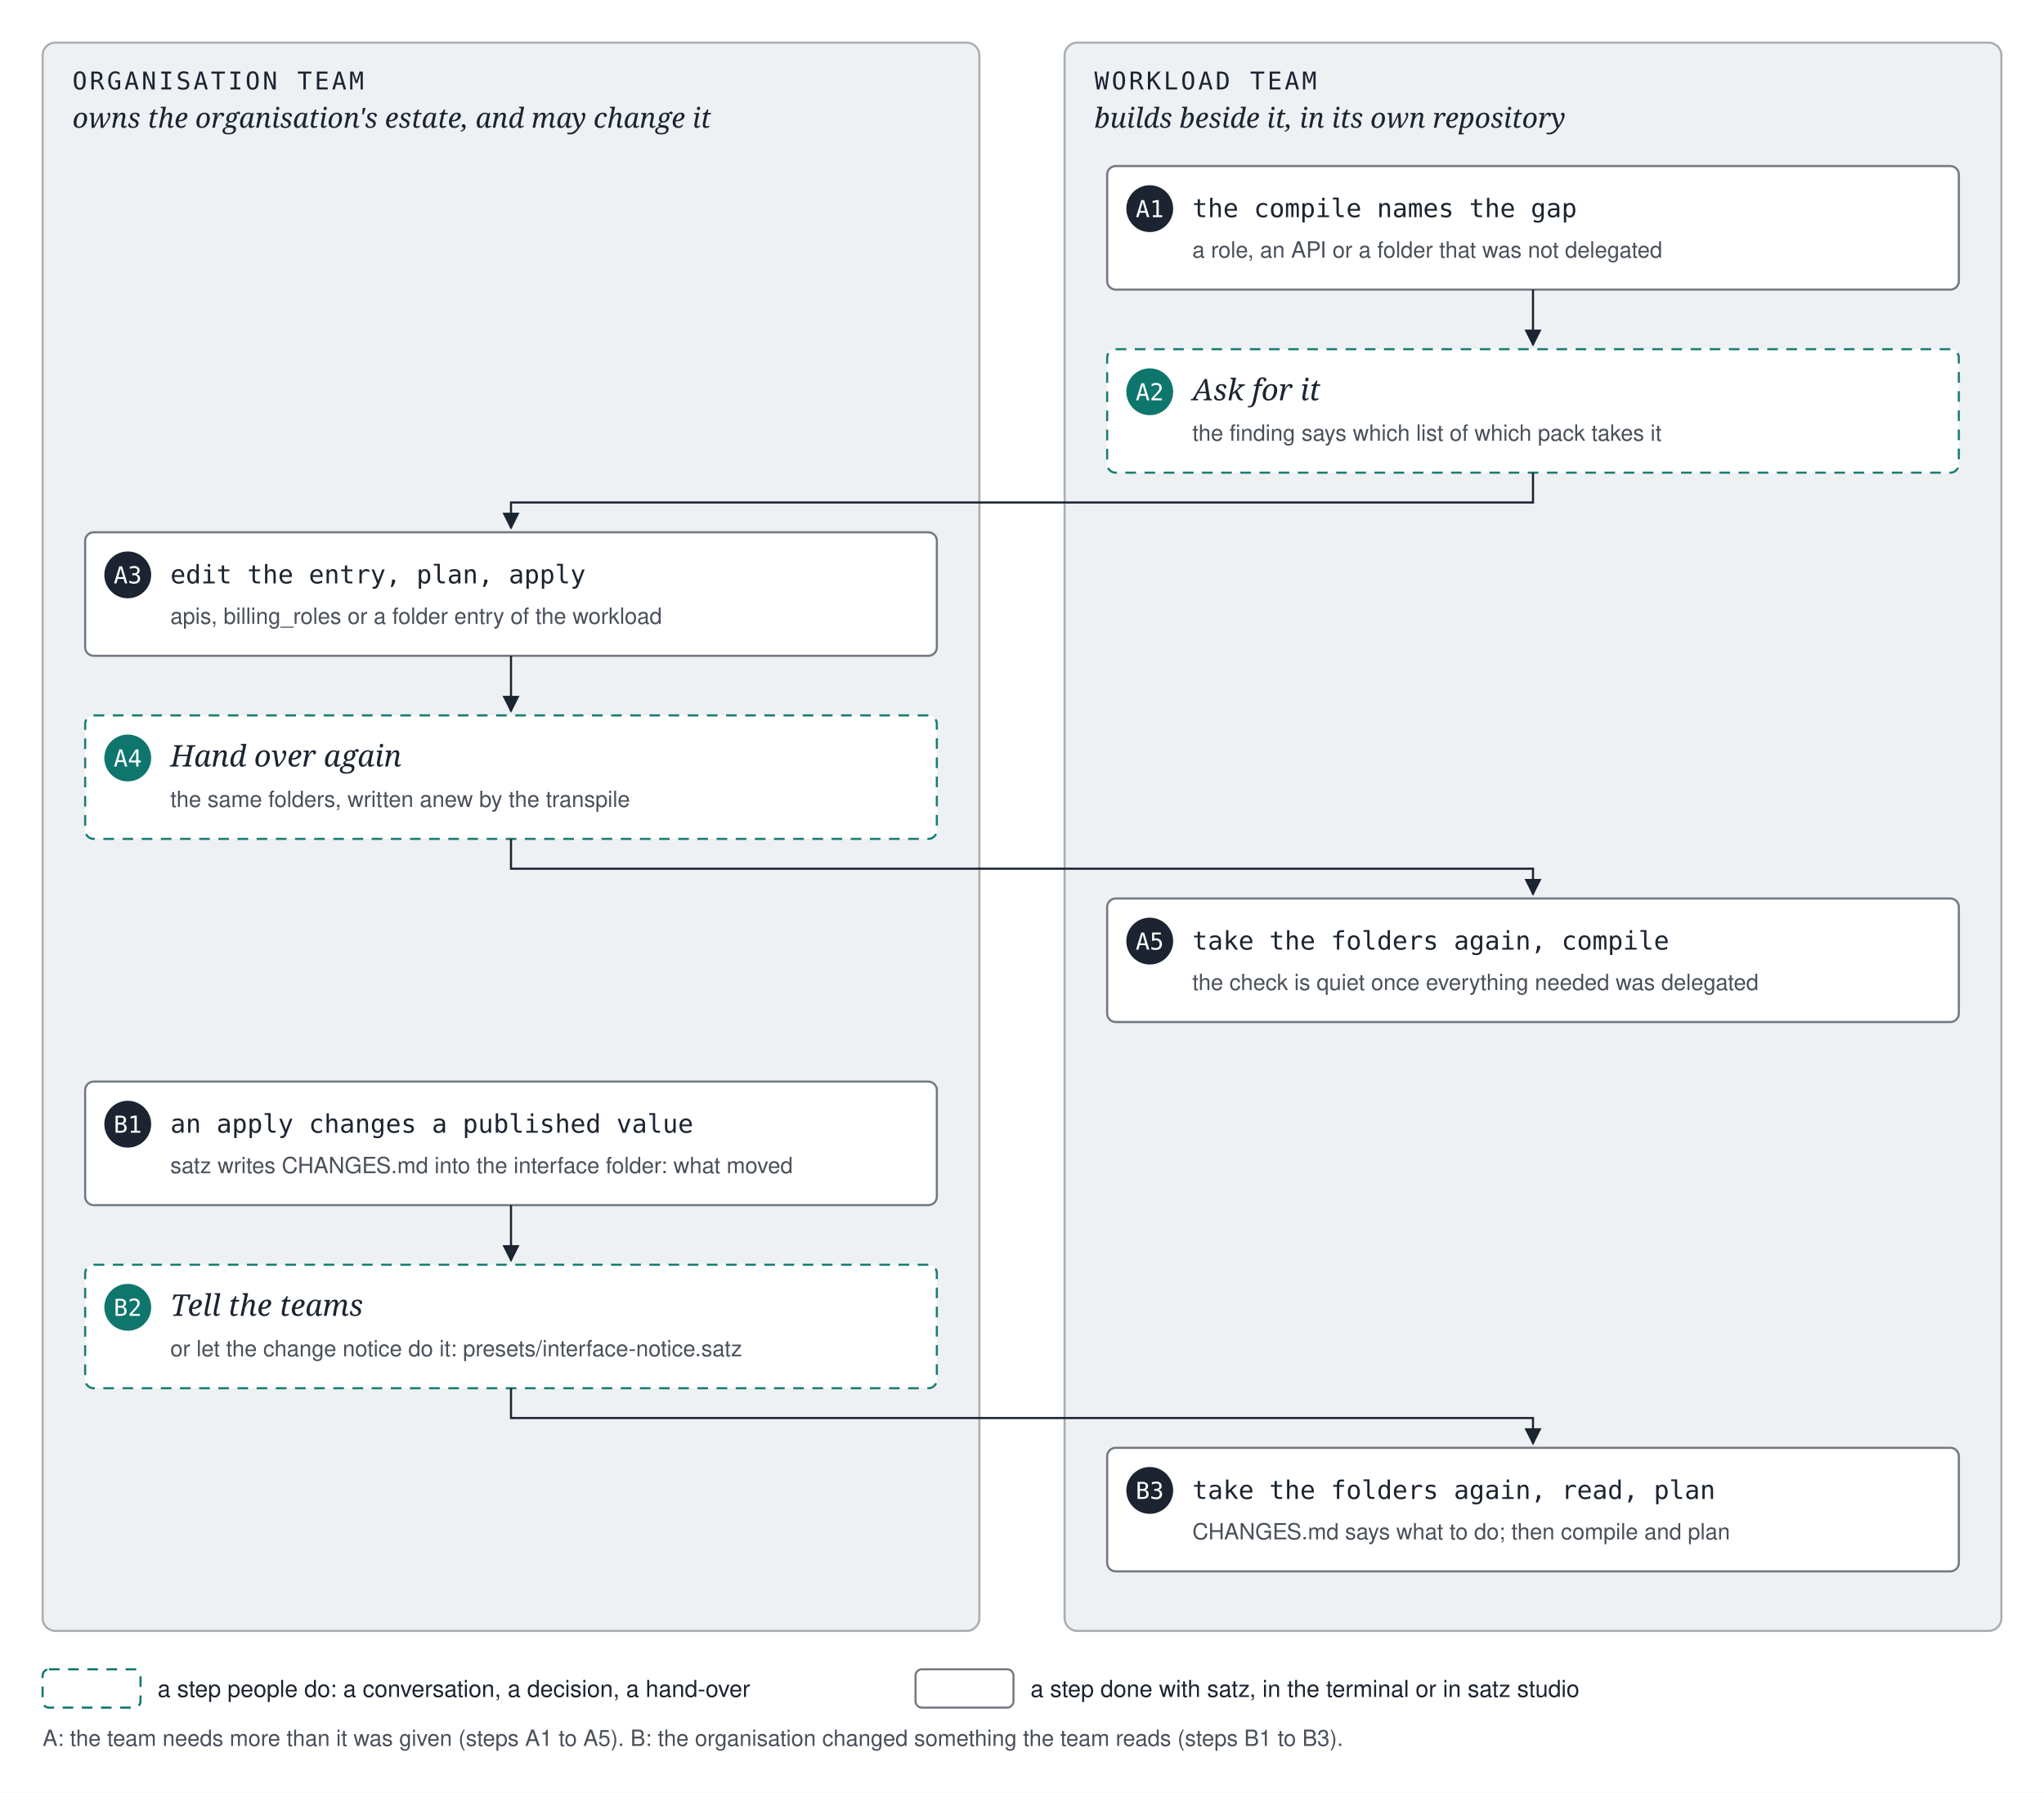
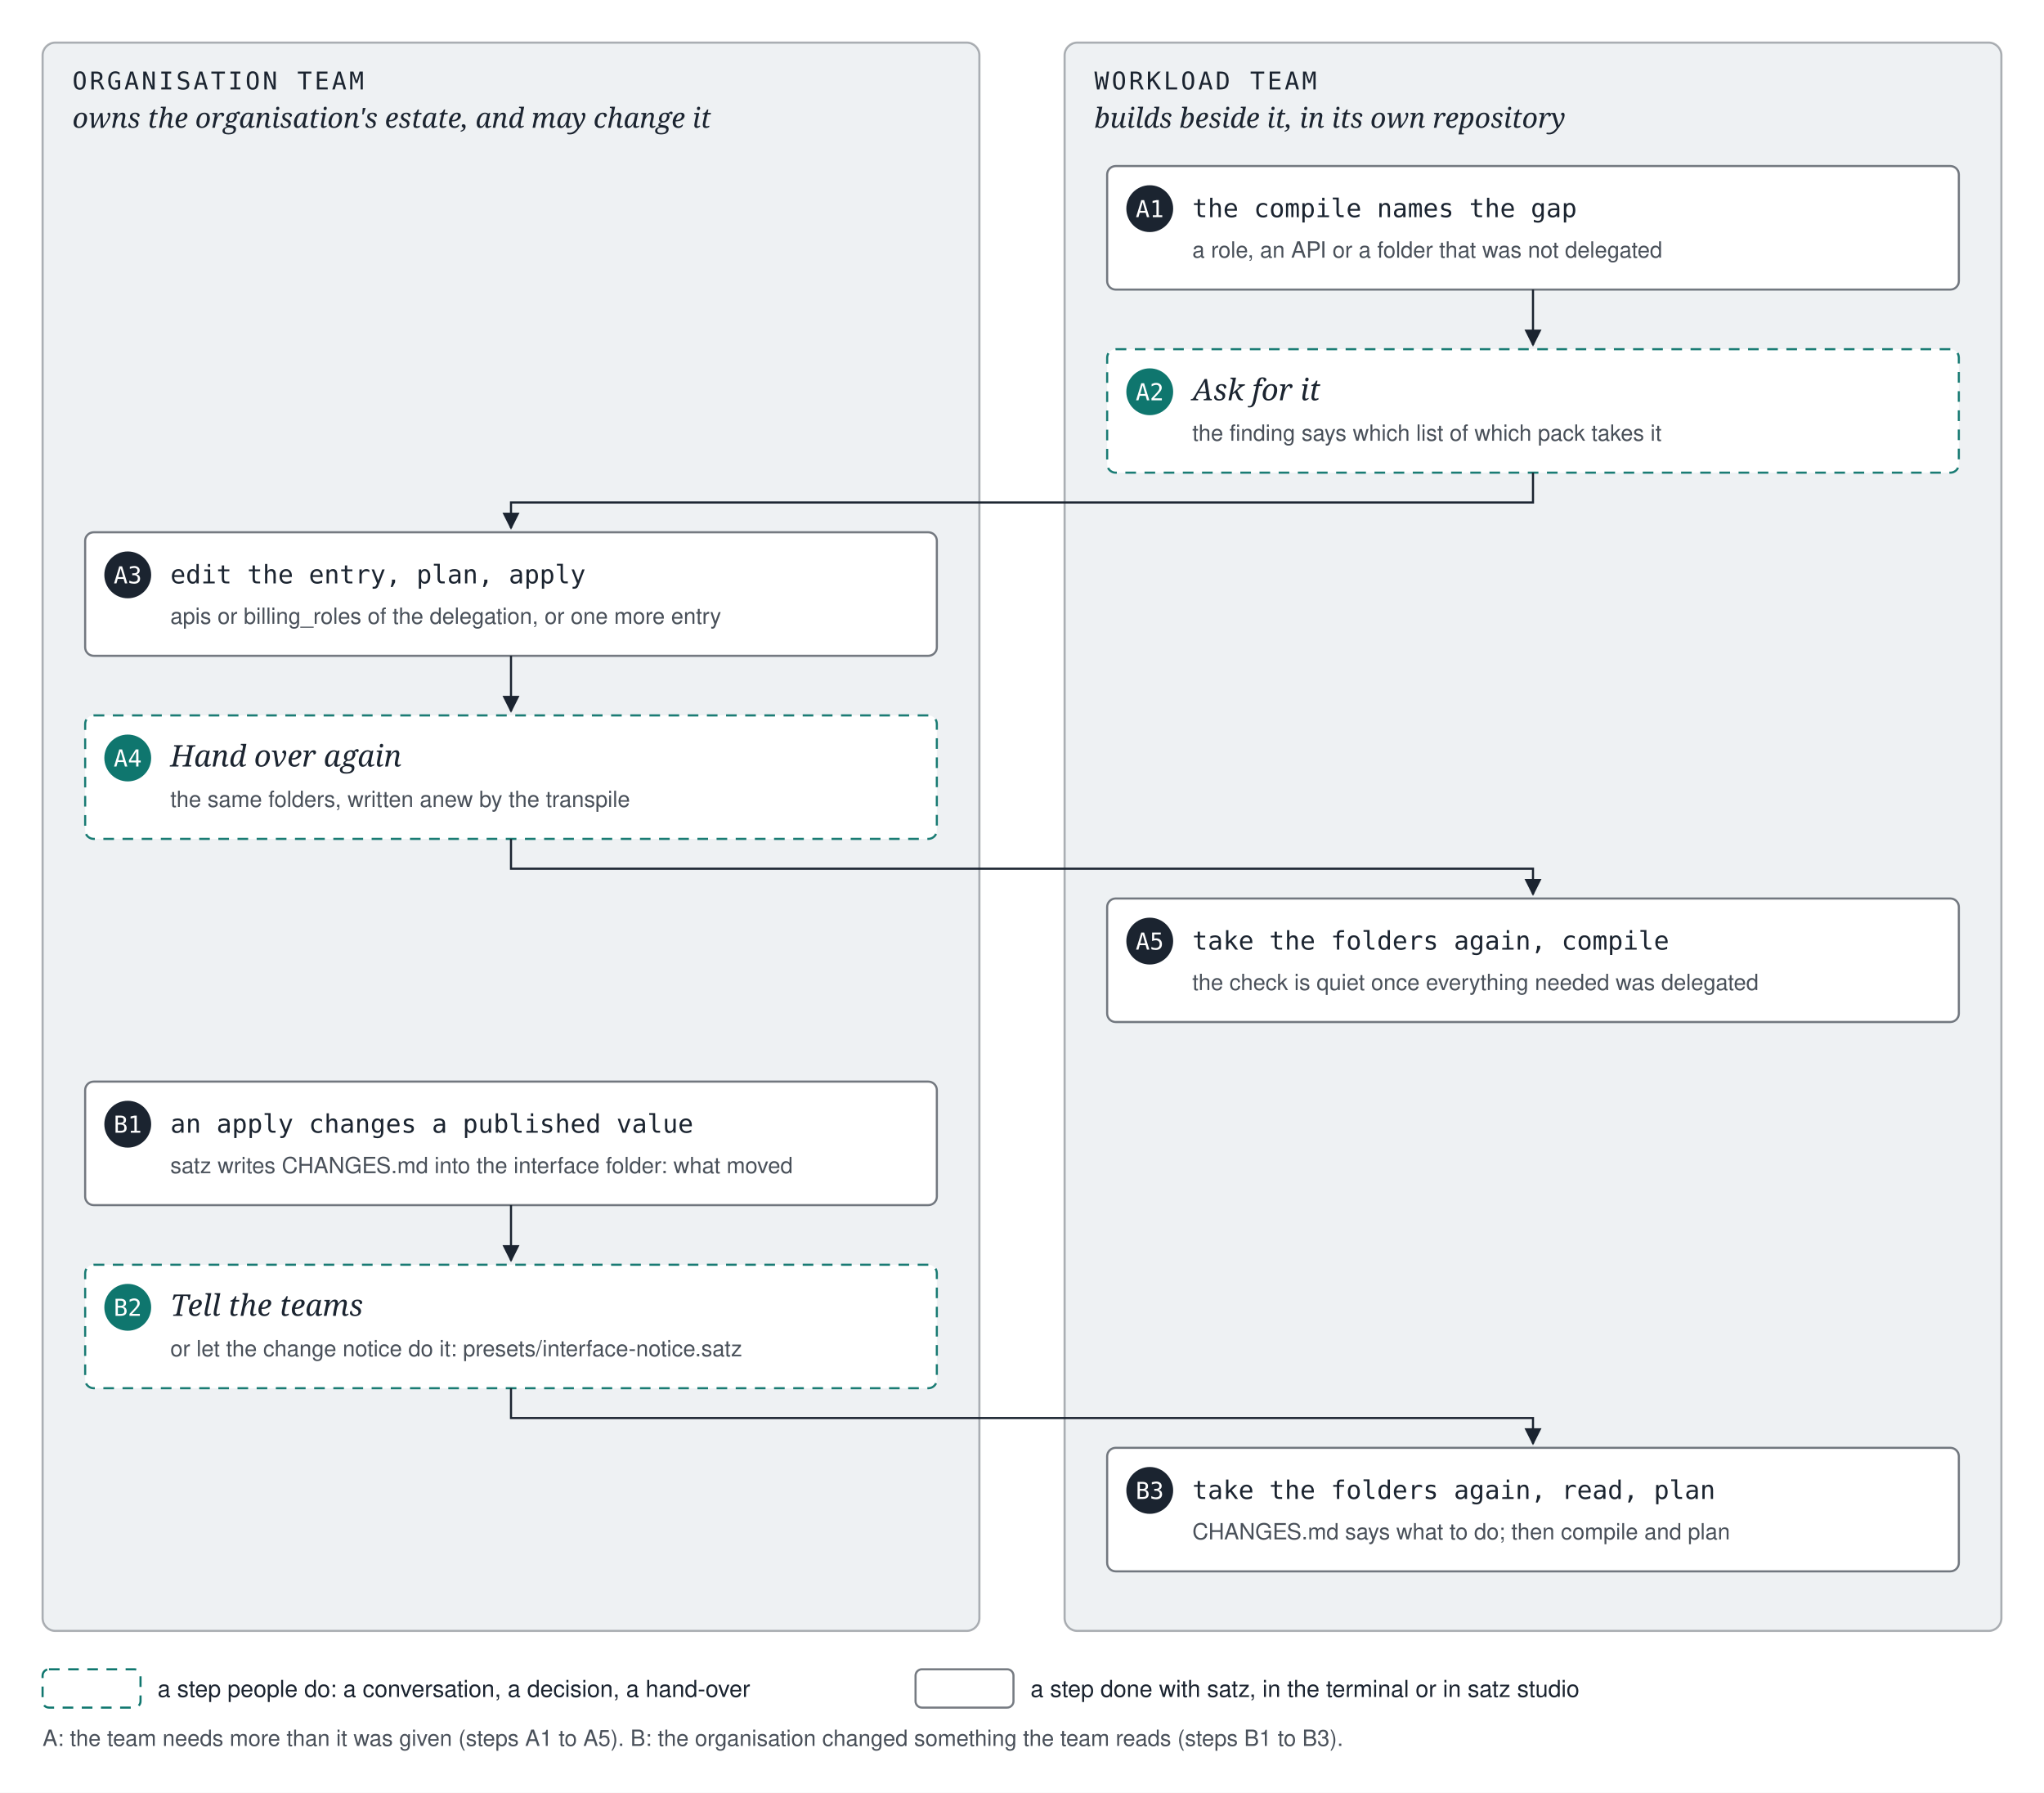
<svg xmlns="http://www.w3.org/2000/svg" viewBox="0 0 960 842" width="960" height="842" role="img" aria-label="Two lanes, the organisation team on the left and the workload team on the right, and two cases. Case A, the team needs more. A1, workload team, with satz: the compile names what is not delegated. A2, workload team, a step people do: ask for that role, API or folder. A3, organisation team, with satz: edit the entry, plan, apply. A4, organisation team, a step people do: hand over the interface folders again. A5, workload team, with satz: take the folders again and compile. Case B, the organisation changed. B1, organisation team, with satz: an apply changes a published value, and satz writes CHANGES.md into the interface folder. B2, organisation team, a step people do: tell the teams, or let the change notice do it. B3, workload team, with satz: take the folders again, read CHANGES.md, compile, plan.">
  <defs>
    <marker id="arr" viewBox="0 0 10 10" refX="9" refY="5" markerWidth="8" markerHeight="8" orient="auto-start-reverse">
      <path d="M0,0 L10,5 L0,10 z" fill="#1B2430" />
    </marker>
    <marker id="arr-acc" viewBox="0 0 10 10" refX="9" refY="5" markerWidth="8" markerHeight="8" orient="auto-start-reverse">
      <path d="M0,0 L10,5 L0,10 z" fill="#0F766E" />
    </marker>
  </defs>
  <rect x="0" y="0" width="960" height="842" fill="#FFFFFF" />
  <rect x="20" y="20" width="440" height="746" rx="6" fill="#EEF1F3" stroke="#1B2430" stroke-opacity="0.35" />
  <text x="34" y="42" font-family="IBM Plex Mono, Menlo, monospace" font-size="11.5" letter-spacing="1.2" fill="#1B2430" font-weight="500">ORGANISATION TEAM</text>
  <text x="34" y="60" font-family="Newsreader, Georgia, serif" font-style="italic" font-size="13" fill="#1B2430">owns the organisation's estate, and may change it</text>
  <rect x="500" y="20" width="440" height="746" rx="6" fill="#EEF1F3" stroke="#1B2430" stroke-opacity="0.35" />
  <text x="514" y="42" font-family="IBM Plex Mono, Menlo, monospace" font-size="11.5" letter-spacing="1.2" fill="#1B2430" font-weight="500">WORKLOAD TEAM</text>
  <text x="514" y="60" font-family="Newsreader, Georgia, serif" font-style="italic" font-size="13" fill="#1B2430">builds beside it, in its own repository</text>
  <rect x="520" y="78" width="400" height="58" rx="4" fill="#FFFFFF" stroke="#1B2430" stroke-opacity="0.6" />
  <circle cx="540" cy="98" r="11" fill="#1B2430" />
  <text x="540" y="102" text-anchor="middle" font-family="IBM Plex Mono, Menlo, monospace" font-size="11" fill="#FFFFFF" font-weight="500">A1</text>
  <text x="560" y="102" font-family="IBM Plex Mono, Menlo, monospace" font-size="12" fill="#1B2430" font-weight="500">the compile names the gap</text>
  <text x="560" y="121" font-family="IBM Plex Sans, Helvetica, sans-serif" font-size="10.5" fill="#1B2430" opacity="0.8">a role, an API or a folder that was not delegated</text>
  <rect x="520" y="164" width="400" height="58" rx="4" fill="#FFFFFF" stroke="#0F766E" stroke-opacity="0.95" stroke-dasharray="5 4" />
  <circle cx="540" cy="184" r="11" fill="#0F766E" />
  <text x="540" y="188" text-anchor="middle" font-family="IBM Plex Mono, Menlo, monospace" font-size="11" fill="#FFFFFF" font-weight="500">A2</text>
  <text x="560" y="188" font-family="Newsreader, Georgia, serif" font-size="14" fill="#1B2430" font-style="italic">Ask for it</text>
  <text x="560" y="207" font-family="IBM Plex Sans, Helvetica, sans-serif" font-size="10.5" fill="#1B2430" opacity="0.8">the finding says which list of which pack takes it</text>
  <rect x="40" y="250" width="400" height="58" rx="4" fill="#FFFFFF" stroke="#1B2430" stroke-opacity="0.6" />
  <circle cx="60" cy="270" r="11" fill="#1B2430" />
  <text x="60" y="274" text-anchor="middle" font-family="IBM Plex Mono, Menlo, monospace" font-size="11" fill="#FFFFFF" font-weight="500">A3</text>
  <text x="80" y="274" font-family="IBM Plex Mono, Menlo, monospace" font-size="12" fill="#1B2430" font-weight="500">edit the entry, plan, apply</text>
-   <text x="80" y="293" font-family="IBM Plex Sans, Helvetica, sans-serif" font-size="10.5" fill="#1B2430" opacity="0.8">apis, billing_roles or a folder entry of the workload</text>
+   <text x="80" y="293" font-family="IBM Plex Sans, Helvetica, sans-serif" font-size="10.5" fill="#1B2430" opacity="0.8">apis or billing_roles of the delegation, or one more entry</text>
  <rect x="40" y="336" width="400" height="58" rx="4" fill="#FFFFFF" stroke="#0F766E" stroke-opacity="0.95" stroke-dasharray="5 4" />
  <circle cx="60" cy="356" r="11" fill="#0F766E" />
  <text x="60" y="360" text-anchor="middle" font-family="IBM Plex Mono, Menlo, monospace" font-size="11" fill="#FFFFFF" font-weight="500">A4</text>
  <text x="80" y="360" font-family="Newsreader, Georgia, serif" font-size="14" fill="#1B2430" font-style="italic">Hand over again</text>
  <text x="80" y="379" font-family="IBM Plex Sans, Helvetica, sans-serif" font-size="10.5" fill="#1B2430" opacity="0.8">the same folders, written anew by the transpile</text>
  <rect x="520" y="422" width="400" height="58" rx="4" fill="#FFFFFF" stroke="#1B2430" stroke-opacity="0.6" />
  <circle cx="540" cy="442" r="11" fill="#1B2430" />
  <text x="540" y="446" text-anchor="middle" font-family="IBM Plex Mono, Menlo, monospace" font-size="11" fill="#FFFFFF" font-weight="500">A5</text>
  <text x="560" y="446" font-family="IBM Plex Mono, Menlo, monospace" font-size="12" fill="#1B2430" font-weight="500">take the folders again, compile</text>
  <text x="560" y="465" font-family="IBM Plex Sans, Helvetica, sans-serif" font-size="10.5" fill="#1B2430" opacity="0.8">the check is quiet once everything needed was delegated</text>
  <rect x="40" y="508" width="400" height="58" rx="4" fill="#FFFFFF" stroke="#1B2430" stroke-opacity="0.6" />
  <circle cx="60" cy="528" r="11" fill="#1B2430" />
  <text x="60" y="532" text-anchor="middle" font-family="IBM Plex Mono, Menlo, monospace" font-size="11" fill="#FFFFFF" font-weight="500">B1</text>
  <text x="80" y="532" font-family="IBM Plex Mono, Menlo, monospace" font-size="12" fill="#1B2430" font-weight="500">an apply changes a published value</text>
  <text x="80" y="551" font-family="IBM Plex Sans, Helvetica, sans-serif" font-size="10.5" fill="#1B2430" opacity="0.8">satz writes CHANGES.md into the interface folder: what moved</text>
  <rect x="40" y="594" width="400" height="58" rx="4" fill="#FFFFFF" stroke="#0F766E" stroke-opacity="0.95" stroke-dasharray="5 4" />
  <circle cx="60" cy="614" r="11" fill="#0F766E" />
  <text x="60" y="618" text-anchor="middle" font-family="IBM Plex Mono, Menlo, monospace" font-size="11" fill="#FFFFFF" font-weight="500">B2</text>
  <text x="80" y="618" font-family="Newsreader, Georgia, serif" font-size="14" fill="#1B2430" font-style="italic">Tell the teams</text>
  <text x="80" y="637" font-family="IBM Plex Sans, Helvetica, sans-serif" font-size="10.5" fill="#1B2430" opacity="0.8">or let the change notice do it: presets/interface-notice.satz</text>
  <rect x="520" y="680" width="400" height="58" rx="4" fill="#FFFFFF" stroke="#1B2430" stroke-opacity="0.6" />
  <circle cx="540" cy="700" r="11" fill="#1B2430" />
  <text x="540" y="704" text-anchor="middle" font-family="IBM Plex Mono, Menlo, monospace" font-size="11" fill="#FFFFFF" font-weight="500">B3</text>
  <text x="560" y="704" font-family="IBM Plex Mono, Menlo, monospace" font-size="12" fill="#1B2430" font-weight="500">take the folders again, read, plan</text>
  <text x="560" y="723" font-family="IBM Plex Sans, Helvetica, sans-serif" font-size="10.5" fill="#1B2430" opacity="0.8">CHANGES.md says what to do; then compile and plan</text>
  <line x1="720.0" y1="136" x2="720.0" y2="162" stroke="#1B2430" marker-end="url(#arr)" />
  <path d="M720.0,222 L720.0,236 L240.0,236 L240.0,248" fill="none" stroke="#1B2430" marker-end="url(#arr)" />
  <line x1="240.0" y1="308" x2="240.0" y2="334" stroke="#1B2430" marker-end="url(#arr)" />
  <path d="M240.0,394 L240.0,408 L720.0,408 L720.0,420" fill="none" stroke="#1B2430" marker-end="url(#arr)" />
  <line x1="240.0" y1="566" x2="240.0" y2="592" stroke="#1B2430" marker-end="url(#arr)" />
  <path d="M240.0,652 L240.0,666 L720.0,666 L720.0,678" fill="none" stroke="#1B2430" marker-end="url(#arr)" />
  <rect x="20" y="784" width="46" height="18" rx="3" fill="#FFFFFF" stroke="#0F766E" stroke-dasharray="5 4" />
  <text x="74" y="797" font-family="IBM Plex Sans, Helvetica, sans-serif" font-size="11" fill="#1B2430">a step people do: a conversation, a decision, a hand-over</text>
  <rect x="430" y="784" width="46" height="18" rx="3" fill="#FFFFFF" stroke="#1B2430" stroke-opacity="0.6" />
  <text x="484" y="797" font-family="IBM Plex Sans, Helvetica, sans-serif" font-size="11" fill="#1B2430">a step done with satz, in the terminal or in satz studio</text>
  <text x="20" y="820" font-family="IBM Plex Sans, Helvetica, sans-serif" font-size="10.5" fill="#1B2430" opacity="0.8">A: the team needs more than it was given (steps A1 to A5).   B: the organisation changed something the team reads (steps B1 to B3).</text>
</svg>
